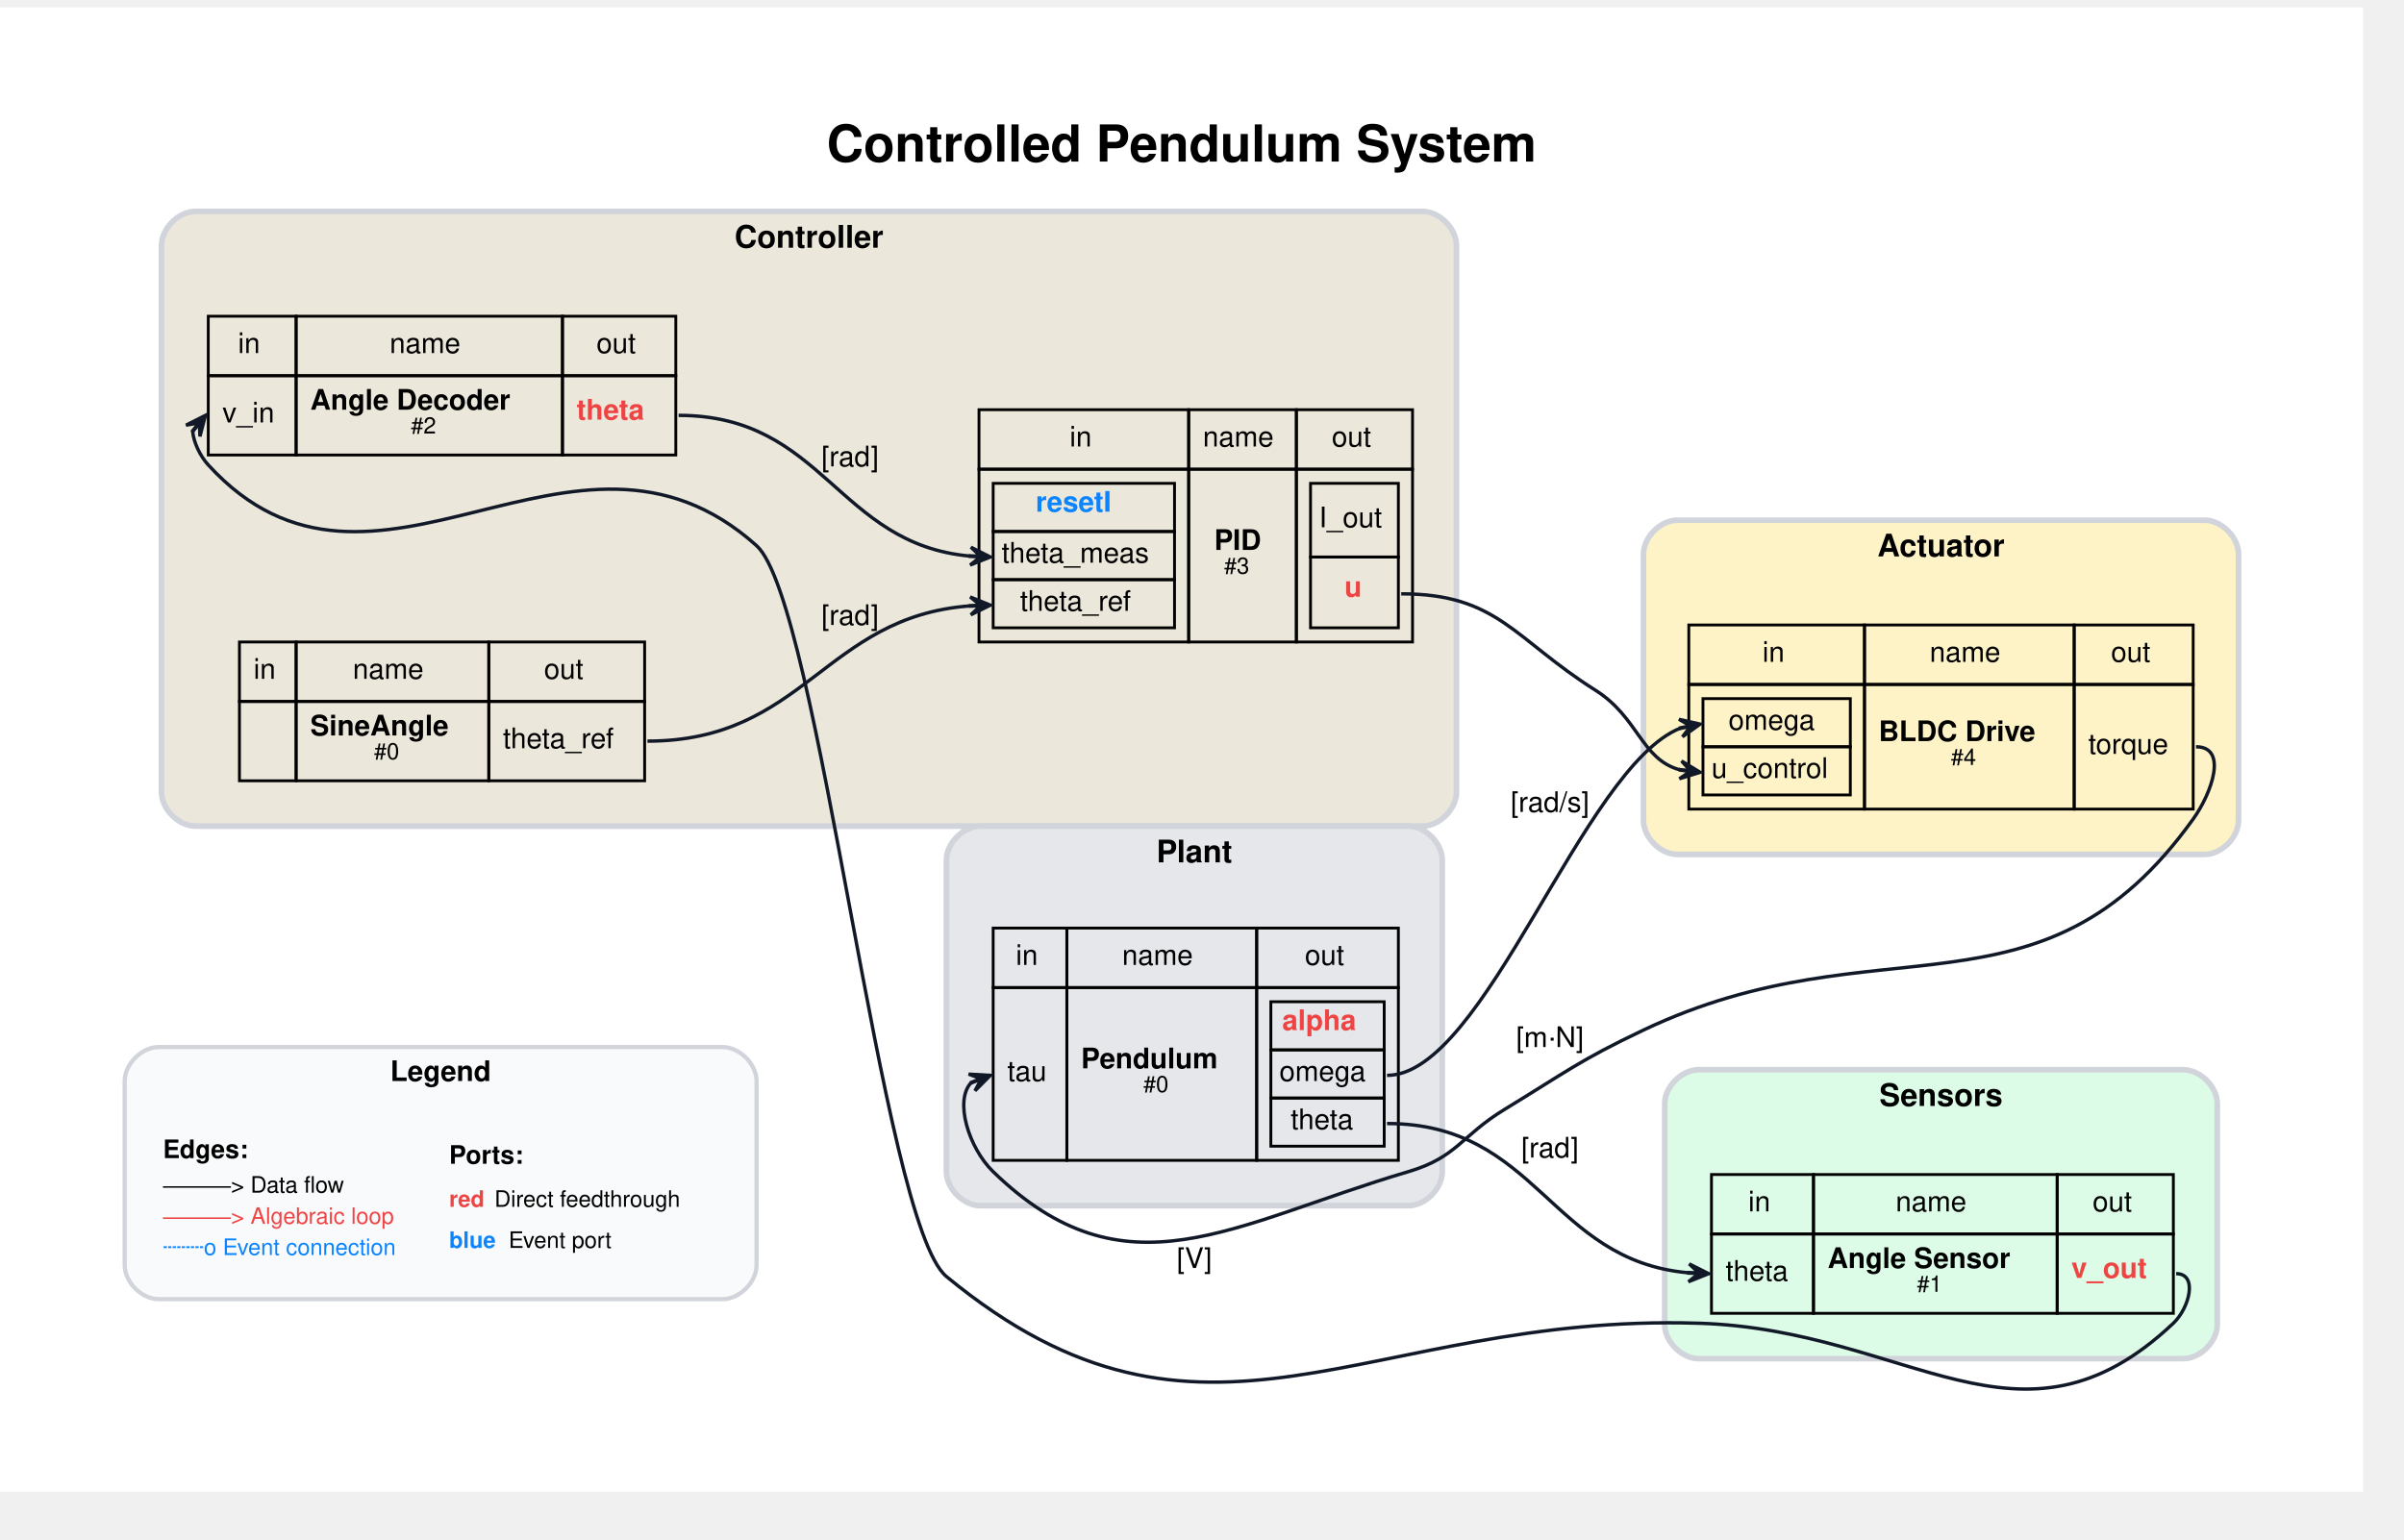
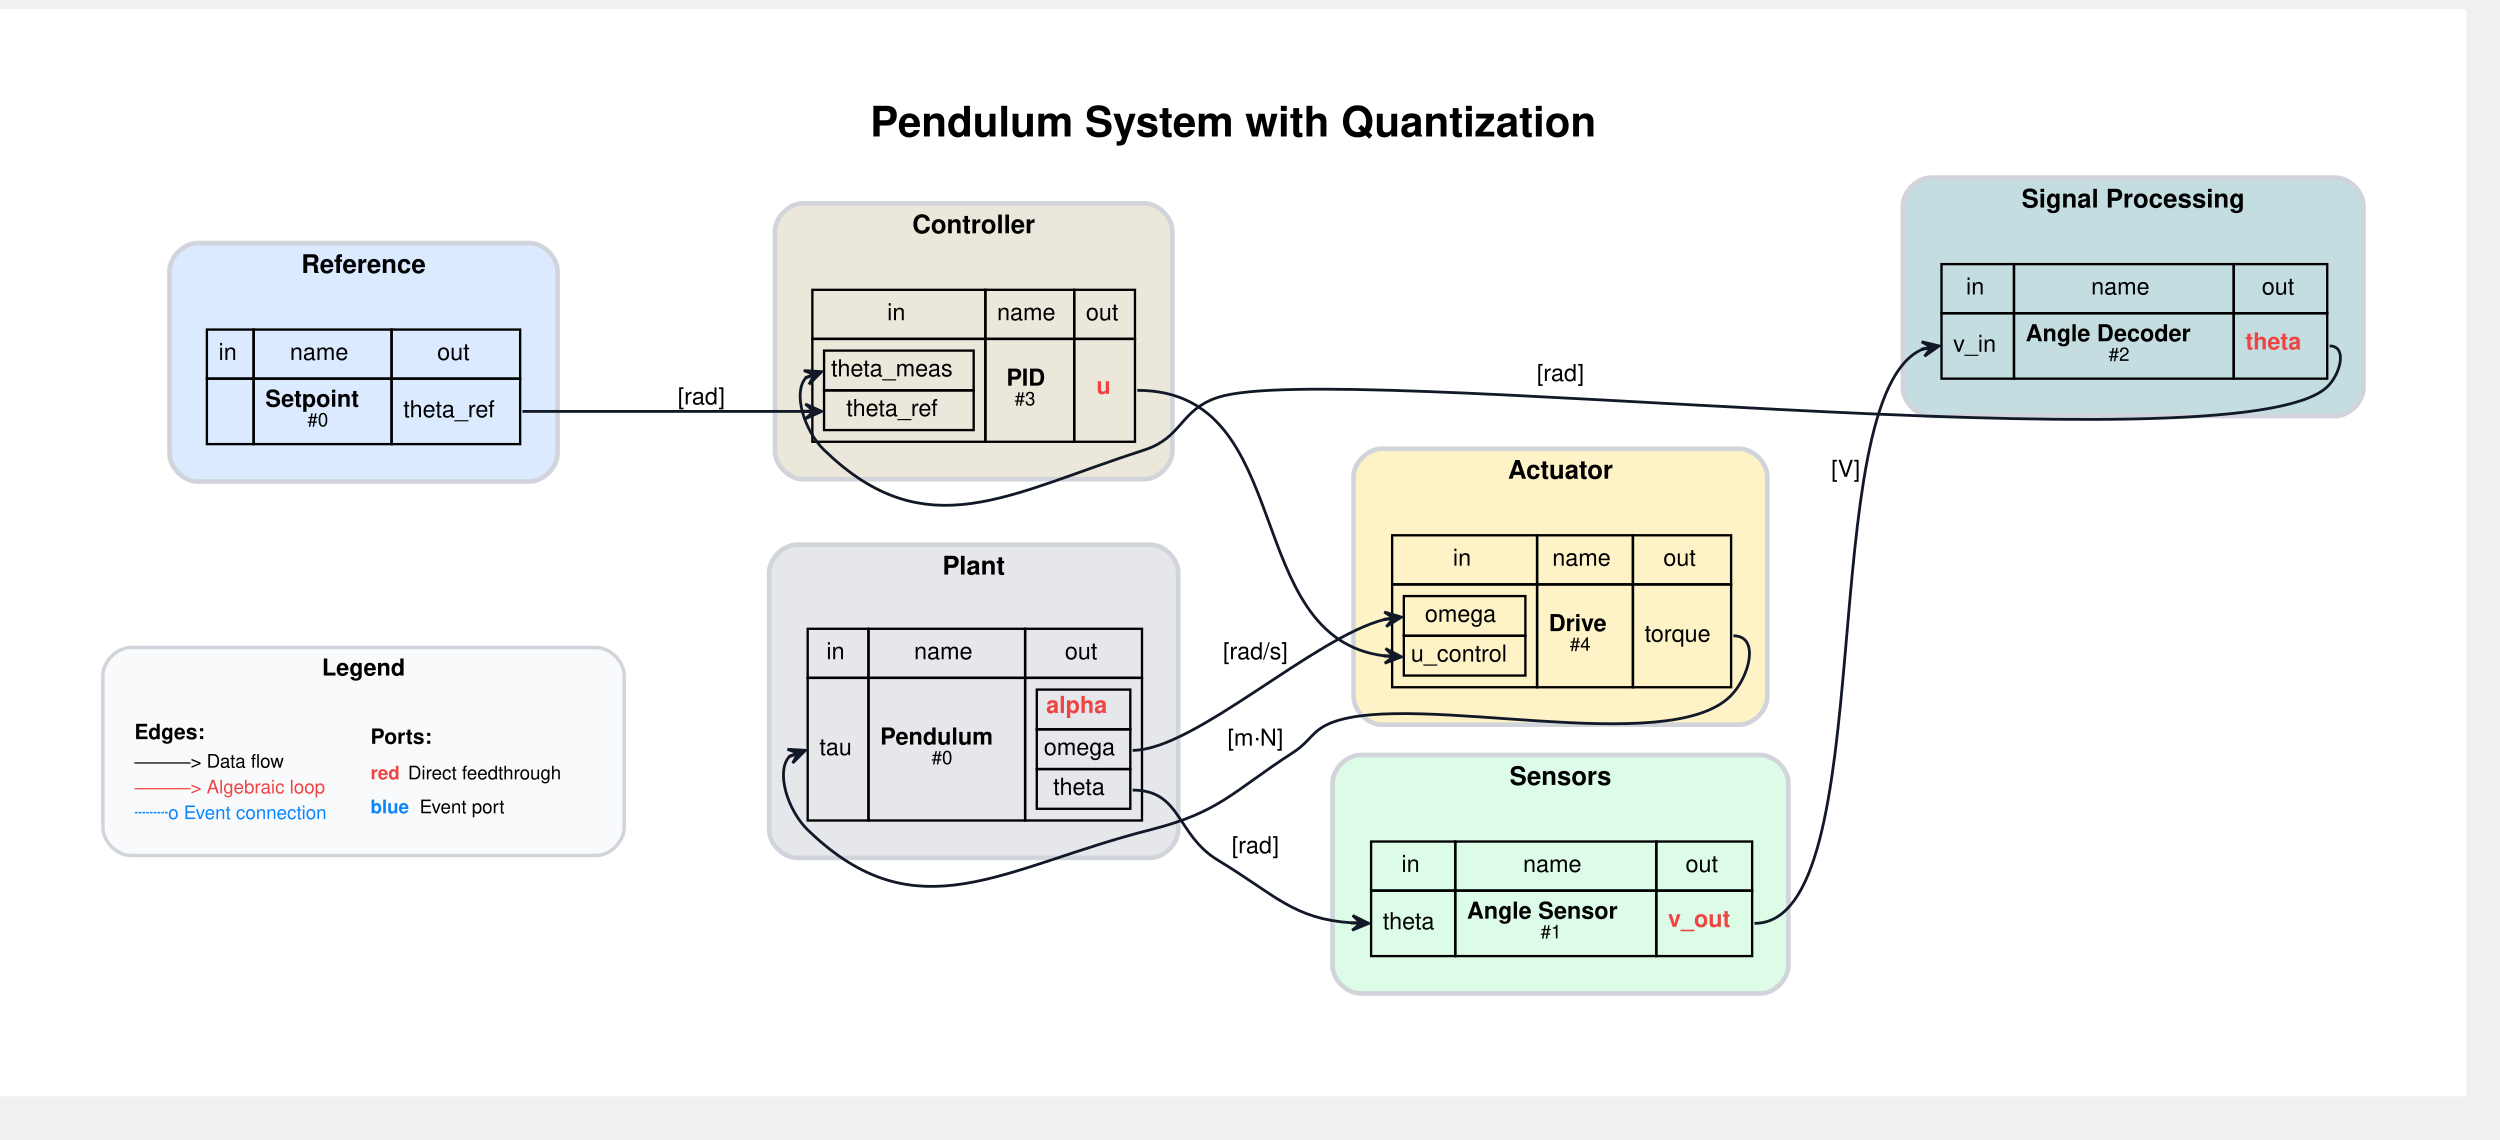
- <svg xmlns="http://www.w3.org/2000/svg" width="863pt" height="553pt" viewBox="14.40 14.40 848.40 538.38">
-   <g id="graph0" class="graph" transform="scale(1 1) rotate(0) translate(50.4 502.38)">
-     <polygon fill="white" stroke="transparent" points="-36,36 -36,-487.98 798,-487.98 798,36 -36,36" />
-     <text text-anchor="middle" x="381" y="-433.58" font-family="Helvetica,sans-Serif" font-weight="bold" font-size="18.00">Controlled Pendulum System</text>
+ <svg xmlns="http://www.w3.org/2000/svg" width="1084pt" height="494pt" viewBox="14.40 14.40 1069.40 479.40">
+   <g id="graph0" class="graph" transform="scale(1 1) rotate(0) translate(50.4 443.4)">
+     <polygon fill="white" stroke="transparent" points="-36,36 -36,-429 1019,-429 1019,36 -36,36" />
+     <text text-anchor="middle" x="491.5" y="-374.6" font-family="Helvetica,sans-Serif" font-weight="bold" font-size="18.00">Pendulum System with Quantization</text>
    <g id="clust1" class="cluster">
-       <path fill="#f9fafb" stroke="#d1d5db" stroke-width="1.5" d="M20,-31.98C20,-31.98 219,-31.98 219,-31.98 225,-31.98 231,-37.98 231,-43.98 231,-43.98 231,-108.98 231,-108.98 231,-114.98 225,-120.98 219,-120.98 219,-120.98 20,-120.98 20,-120.98 14,-120.98 8,-114.98 8,-108.98 8,-108.98 8,-43.98 8,-43.98 8,-37.98 14,-31.98 20,-31.98" />
-       <text text-anchor="middle" x="119.5" y="-108.98" font-family="Helvetica,sans-Serif" font-weight="bold" font-size="10.00">Legend</text>
+       <path fill="#f9fafb" stroke="#d1d5db" stroke-width="1.5" d="M20,-67C20,-67 219,-67 219,-67 225,-67 231,-73 231,-79 231,-79 231,-144 231,-144 231,-150 225,-156 219,-156 219,-156 20,-156 20,-156 14,-156 8,-150 8,-144 8,-144 8,-79 8,-79 8,-73 14,-67 20,-67" />
+       <text text-anchor="middle" x="119.5" y="-144" font-family="Helvetica,sans-Serif" font-weight="bold" font-size="10.00">Legend</text>
    </g>
    <g id="clust2" class="cluster">
-       <path fill="#ebe7da" stroke="#d1d5db" stroke-width="2" d="M33,-198.98C33,-198.98 466,-198.98 466,-198.98 472,-198.98 478,-204.98 478,-210.98 478,-210.98 478,-403.98 478,-403.98 478,-409.98 472,-415.98 466,-415.98 466,-415.98 33,-415.98 33,-415.98 27,-415.98 21,-409.98 21,-403.98 21,-403.98 21,-210.98 21,-210.98 21,-204.98 27,-198.98 33,-198.98" />
-       <text text-anchor="middle" x="249.5" y="-403.18" font-family="Helvetica,sans-Serif" font-weight="bold" font-size="11.00">Controller</text>
+       <path fill="#dbeafe" stroke="#d1d5db" stroke-width="2" d="M48.5,-227C48.5,-227 190.5,-227 190.5,-227 196.5,-227 202.5,-233 202.5,-239 202.5,-239 202.5,-317 202.5,-317 202.5,-323 196.5,-329 190.5,-329 190.5,-329 48.5,-329 48.5,-329 42.5,-329 36.5,-323 36.5,-317 36.5,-317 36.5,-239 36.5,-239 36.5,-233 42.5,-227 48.5,-227" />
+       <text text-anchor="middle" x="119.5" y="-316.2" font-family="Helvetica,sans-Serif" font-weight="bold" font-size="11.00">Reference</text>
    </g>
    <g id="clust3" class="cluster">
-       <path fill="#fef3c7" stroke="#d1d5db" stroke-width="2" d="M556,-188.98C556,-188.98 742,-188.98 742,-188.98 748,-188.98 754,-194.98 754,-200.98 754,-200.98 754,-294.98 754,-294.98 754,-300.98 748,-306.98 742,-306.98 742,-306.98 556,-306.98 556,-306.98 550,-306.98 544,-300.98 544,-294.98 544,-294.98 544,-200.98 544,-200.98 544,-194.98 550,-188.98 556,-188.98" />
-       <text text-anchor="middle" x="649" y="-294.18" font-family="Helvetica,sans-Serif" font-weight="bold" font-size="11.00">Actuator</text>
+       <path fill="#ebe7da" stroke="#d1d5db" stroke-width="2" d="M307.5,-228C307.5,-228 453.5,-228 453.5,-228 459.5,-228 465.5,-234 465.5,-240 465.5,-240 465.5,-334 465.5,-334 465.5,-340 459.5,-346 453.5,-346 453.5,-346 307.5,-346 307.5,-346 301.5,-346 295.5,-340 295.5,-334 295.5,-334 295.5,-240 295.5,-240 295.5,-234 301.5,-228 307.5,-228" />
+       <text text-anchor="middle" x="380.5" y="-333.2" font-family="Helvetica,sans-Serif" font-weight="bold" font-size="11.00">Controller</text>
    </g>
    <g id="clust4" class="cluster">
-       <path fill="#dcfce7" stroke="#d1d5db" stroke-width="2" d="M563.5,-10.98C563.5,-10.98 734.5,-10.98 734.5,-10.98 740.5,-10.98 746.5,-16.98 746.5,-22.98 746.5,-22.98 746.5,-100.98 746.5,-100.98 746.5,-106.98 740.5,-112.98 734.5,-112.98 734.5,-112.98 563.5,-112.98 563.5,-112.98 557.5,-112.98 551.5,-106.98 551.5,-100.98 551.5,-100.98 551.5,-22.98 551.5,-22.98 551.5,-16.98 557.5,-10.98 563.5,-10.98" />
-       <text text-anchor="middle" x="649" y="-100.18" font-family="Helvetica,sans-Serif" font-weight="bold" font-size="11.00">Sensors</text>
+       <path fill="#fef3c7" stroke="#d1d5db" stroke-width="2" d="M555,-123C555,-123 708,-123 708,-123 714,-123 720,-129 720,-135 720,-135 720,-229 720,-229 720,-235 714,-241 708,-241 708,-241 555,-241 555,-241 549,-241 543,-235 543,-229 543,-229 543,-135 543,-135 543,-129 549,-123 555,-123" />
+       <text text-anchor="middle" x="631.5" y="-228.2" font-family="Helvetica,sans-Serif" font-weight="bold" font-size="11.00">Actuator</text>
    </g>
    <g id="clust5" class="cluster">
-       <path fill="#e5e7eb" stroke="#d1d5db" stroke-width="2" d="M310,-64.98C310,-64.98 461,-64.98 461,-64.98 467,-64.98 473,-70.98 473,-76.98 473,-76.98 473,-186.98 473,-186.98 473,-192.98 467,-198.98 461,-198.98 461,-198.98 310,-198.98 310,-198.98 304,-198.98 298,-192.98 298,-186.98 298,-186.98 298,-76.98 298,-76.98 298,-70.98 304,-64.98 310,-64.98" />
-       <text text-anchor="middle" x="385.5" y="-186.18" font-family="Helvetica,sans-Serif" font-weight="bold" font-size="11.00">Plant</text>
+       <path fill="#dcfce7" stroke="#d1d5db" stroke-width="2" d="M546,-8C546,-8 717,-8 717,-8 723,-8 729,-14 729,-20 729,-20 729,-98 729,-98 729,-104 723,-110 717,-110 717,-110 546,-110 546,-110 540,-110 534,-104 534,-98 534,-98 534,-20 534,-20 534,-14 540,-8 546,-8" />
+       <text text-anchor="middle" x="631.5" y="-97.2" font-family="Helvetica,sans-Serif" font-weight="bold" font-size="11.00">Sensors</text>
+     </g>
+     <g id="clust6" class="cluster">
+       <path fill="#c4dde0" stroke="#d1d5db" stroke-width="2" d="M790,-255C790,-255 963,-255 963,-255 969,-255 975,-261 975,-267 975,-267 975,-345 975,-345 975,-351 969,-357 963,-357 963,-357 790,-357 790,-357 784,-357 778,-351 778,-345 778,-345 778,-267 778,-267 778,-261 784,-255 790,-255" />
+       <text text-anchor="middle" x="876.5" y="-344.2" font-family="Helvetica,sans-Serif" font-weight="bold" font-size="11.00">Signal Processing</text>
+     </g>
+     <g id="clust7" class="cluster">
+       <path fill="#e5e7eb" stroke="#d1d5db" stroke-width="2" d="M305,-66C305,-66 456,-66 456,-66 462,-66 468,-72 468,-78 468,-78 468,-188 468,-188 468,-194 462,-200 456,-200 456,-200 305,-200 305,-200 299,-200 293,-194 293,-188 293,-188 293,-78 293,-78 293,-72 299,-66 305,-66" />
+       <text text-anchor="middle" x="380.5" y="-187.2" font-family="Helvetica,sans-Serif" font-weight="bold" font-size="11.00">Plant</text>
    </g>
    <g id="node1" class="node">
-       <text text-anchor="start" x="21.5" y="-81.78" font-family="Helvetica,sans-Serif" font-weight="bold" font-size="9.00">Edges:</text>
-       <text text-anchor="start" x="21.5" y="-69.58" font-family="Helvetica,sans-Serif" font-size="8.00">───&gt; Data flow</text>
-       <text text-anchor="start" x="21.5" y="-58.58" font-family="Helvetica,sans-Serif" font-size="8.00" fill="#ef4444">───&gt; Algebraic loop</text>
-       <text text-anchor="start" x="21.5" y="-47.58" font-family="Helvetica,sans-Serif" font-size="8.00" fill="#0b84ff">┄┄┄o Event connection</text>
-       <text text-anchor="start" x="122.5" y="-79.78" font-family="Helvetica,sans-Serif" font-weight="bold" font-size="9.00">Ports:</text>
-       <text text-anchor="start" x="122.5" y="-64.58" font-family="Helvetica,sans-Serif" font-weight="bold" font-size="8.00" fill="#ef4444">red</text>
-       <text text-anchor="start" x="138.5" y="-64.58" font-family="Helvetica,sans-Serif" font-size="8.00"> Direct feedthrough</text>
-       <text text-anchor="start" x="122.5" y="-50.08" font-family="Helvetica,sans-Serif" font-weight="bold" font-size="8.00" fill="#0b84ff">blue</text>
-       <text text-anchor="start" x="143.5" y="-50.08" font-family="Helvetica,sans-Serif" font-size="8.00"> Event port</text>
+       <text text-anchor="start" x="21.5" y="-116.8" font-family="Helvetica,sans-Serif" font-weight="bold" font-size="9.00">Edges:</text>
+       <text text-anchor="start" x="21.5" y="-104.6" font-family="Helvetica,sans-Serif" font-size="8.00">───&gt; Data flow</text>
+       <text text-anchor="start" x="21.5" y="-93.6" font-family="Helvetica,sans-Serif" font-size="8.00" fill="#ef4444">───&gt; Algebraic loop</text>
+       <text text-anchor="start" x="21.5" y="-82.6" font-family="Helvetica,sans-Serif" font-size="8.00" fill="#0b84ff">┄┄┄o Event connection</text>
+       <text text-anchor="start" x="122.5" y="-114.8" font-family="Helvetica,sans-Serif" font-weight="bold" font-size="9.00">Ports:</text>
+       <text text-anchor="start" x="122.5" y="-99.6" font-family="Helvetica,sans-Serif" font-weight="bold" font-size="8.00" fill="#ef4444">red</text>
+       <text text-anchor="start" x="138.5" y="-99.6" font-family="Helvetica,sans-Serif" font-size="8.00"> Direct feedthrough</text>
+       <text text-anchor="start" x="122.5" y="-85.1" font-family="Helvetica,sans-Serif" font-weight="bold" font-size="8.00" fill="#0b84ff">blue</text>
+       <text text-anchor="start" x="143.5" y="-85.1" font-family="Helvetica,sans-Serif" font-size="8.00"> Event port</text>
    </g>
    <g id="node2" class="node">
-       <polygon fill="none" stroke="black" points="48.5,-242.98 48.5,-263.98 68.5,-263.98 68.5,-242.98 48.5,-242.98" />
-       <text text-anchor="start" x="53.5" y="-250.98" font-family="Helvetica,sans-Serif" font-size="10.00">in</text>
-       <polygon fill="none" stroke="black" points="68.5,-242.98 68.5,-263.98 136.5,-263.98 136.5,-242.98 68.5,-242.98" />
-       <text text-anchor="start" x="88.5" y="-250.98" font-family="Helvetica,sans-Serif" font-size="10.00">name</text>
-       <polygon fill="none" stroke="black" points="136.5,-242.98 136.5,-263.98 191.5,-263.98 191.5,-242.98 136.5,-242.98" />
-       <text text-anchor="start" x="156" y="-250.98" font-family="Helvetica,sans-Serif" font-size="10.00">out</text>
-       <polygon fill="none" stroke="black" points="48.5,-214.98 48.5,-242.98 68.5,-242.98 68.5,-214.98 48.5,-214.98" />
-       <polygon fill="none" stroke="black" points="68.5,-214.98 68.5,-242.98 136.5,-242.98 136.5,-214.98 68.5,-214.98" />
-       <text text-anchor="start" x="73.5" y="-230.98" font-family="Helvetica,sans-Serif" font-weight="bold" font-size="10.00">SineAngle</text>
-       <text text-anchor="start" x="96" y="-222.58" font-family="Helvetica,sans-Serif" font-size="8.00">#0</text>
-       <polygon fill="none" stroke="black" points="136.5,-214.98 136.5,-242.98 191.5,-242.98 191.5,-214.98 136.5,-214.98" />
-       <text text-anchor="start" x="141.5" y="-226.48" font-family="Helvetica,sans-Serif" font-size="10.00">theta_ref</text>
+       <polygon fill="none" stroke="black" points="52.5,-271 52.5,-292 72.5,-292 72.5,-271 52.5,-271" />
+       <text text-anchor="start" x="57.5" y="-279" font-family="Helvetica,sans-Serif" font-size="10.00">in</text>
+       <polygon fill="none" stroke="black" points="72.5,-271 72.5,-292 131.5,-292 131.5,-271 72.5,-271" />
+       <text text-anchor="start" x="88" y="-279" font-family="Helvetica,sans-Serif" font-size="10.00">name</text>
+       <polygon fill="none" stroke="black" points="131.5,-271 131.5,-292 186.5,-292 186.5,-271 131.5,-271" />
+       <text text-anchor="start" x="151" y="-279" font-family="Helvetica,sans-Serif" font-size="10.00">out</text>
+       <polygon fill="none" stroke="black" points="52.5,-243 52.5,-271 72.5,-271 72.5,-243 52.5,-243" />
+       <polygon fill="none" stroke="black" points="72.5,-243 72.5,-271 131.5,-271 131.5,-243 72.5,-243" />
+       <text text-anchor="start" x="77.5" y="-259" font-family="Helvetica,sans-Serif" font-weight="bold" font-size="10.00">Setpoint</text>
+       <text text-anchor="start" x="95.5" y="-250.6" font-family="Helvetica,sans-Serif" font-size="8.00">#0</text>
+       <polygon fill="none" stroke="black" points="131.5,-243 131.5,-271 186.5,-271 186.5,-243 131.5,-243" />
+       <text text-anchor="start" x="136.5" y="-254.5" font-family="Helvetica,sans-Serif" font-size="10.00">theta_ref</text>
    </g>
    <g id="node3" class="node">
-       <polygon fill="none" stroke="black" points="309.5,-324.98 309.5,-345.98 383.5,-345.98 383.5,-324.98 309.5,-324.98" />
-       <text text-anchor="start" x="341.5" y="-332.98" font-family="Helvetica,sans-Serif" font-size="10.00">in</text>
-       <polygon fill="none" stroke="black" points="383.5,-324.98 383.5,-345.98 421.5,-345.98 421.5,-324.98 383.5,-324.98" />
-       <text text-anchor="start" x="388.5" y="-332.98" font-family="Helvetica,sans-Serif" font-size="10.00">name</text>
-       <polygon fill="none" stroke="black" points="421.5,-324.98 421.5,-345.98 462.5,-345.98 462.5,-324.98 421.5,-324.98" />
-       <text text-anchor="start" x="434" y="-332.98" font-family="Helvetica,sans-Serif" font-size="10.00">out</text>
-       <polygon fill="none" stroke="black" points="309.5,-263.98 309.5,-324.98 383.5,-324.98 383.5,-263.98 309.5,-263.98" />
-       <polygon fill="none" stroke="black" points="314.5,-302.98 314.5,-319.98 378.5,-319.98 378.5,-302.98 314.5,-302.98" />
-       <text text-anchor="start" x="329.5" y="-309.98" font-family="Helvetica,sans-Serif" font-weight="bold" font-size="10.00" fill="#0b84ff">resetI</text>
-       <polygon fill="none" stroke="black" points="314.5,-285.98 314.5,-302.98 378.5,-302.98 378.5,-285.98 314.5,-285.98" />
-       <text text-anchor="start" x="317.5" y="-291.98" font-family="Helvetica,sans-Serif" font-size="10.00">theta_meas</text>
-       <polygon fill="none" stroke="black" points="314.5,-268.98 314.5,-285.98 378.5,-285.98 378.5,-268.98 314.5,-268.98" />
-       <text text-anchor="start" x="324" y="-274.98" font-family="Helvetica,sans-Serif" font-size="10.00">theta_ref</text>
-       <polygon fill="none" stroke="black" points="383.5,-263.98 383.5,-324.98 421.5,-324.98 421.5,-263.98 383.5,-263.98" />
-       <text text-anchor="start" x="392.5" y="-296.48" font-family="Helvetica,sans-Serif" font-weight="bold" font-size="10.00">PID</text>
-       <text text-anchor="start" x="396" y="-288.08" font-family="Helvetica,sans-Serif" font-size="8.00">#3</text>
-       <polygon fill="none" stroke="black" points="421.5,-263.98 421.5,-324.98 462.5,-324.98 462.5,-263.98 421.5,-263.98" />
-       <polygon fill="none" stroke="black" points="426.5,-293.98 426.5,-319.98 457.5,-319.98 457.5,-293.98 426.5,-293.98" />
-       <text text-anchor="start" x="429.5" y="-304.48" font-family="Helvetica,sans-Serif" font-size="10.00">I_out</text>
-       <polygon fill="none" stroke="black" points="426.5,-268.98 426.5,-293.98 457.5,-293.98 457.5,-268.98 426.5,-268.98" />
-       <text text-anchor="start" x="438.5" y="-279.98" font-family="Helvetica,sans-Serif" font-weight="bold" font-size="10.00" fill="#ef4444">u</text>
+       <polygon fill="none" stroke="black" points="311.5,-288 311.5,-309 385.5,-309 385.5,-288 311.5,-288" />
+       <text text-anchor="start" x="343.5" y="-296" font-family="Helvetica,sans-Serif" font-size="10.00">in</text>
+       <polygon fill="none" stroke="black" points="385.5,-288 385.5,-309 423.5,-309 423.5,-288 385.5,-288" />
+       <text text-anchor="start" x="390.5" y="-296" font-family="Helvetica,sans-Serif" font-size="10.00">name</text>
+       <polygon fill="none" stroke="black" points="423.5,-288 423.5,-309 449.5,-309 449.5,-288 423.5,-288" />
+       <text text-anchor="start" x="428.5" y="-296" font-family="Helvetica,sans-Serif" font-size="10.00">out</text>
+       <polygon fill="none" stroke="black" points="311.5,-244 311.5,-288 385.5,-288 385.5,-244 311.5,-244" />
+       <polygon fill="none" stroke="black" points="316.5,-266 316.5,-283 380.5,-283 380.5,-266 316.5,-266" />
+       <text text-anchor="start" x="319.5" y="-272" font-family="Helvetica,sans-Serif" font-size="10.00">theta_meas</text>
+       <polygon fill="none" stroke="black" points="316.5,-249 316.5,-266 380.5,-266 380.5,-249 316.5,-249" />
+       <text text-anchor="start" x="326" y="-255" font-family="Helvetica,sans-Serif" font-size="10.00">theta_ref</text>
+       <polygon fill="none" stroke="black" points="385.5,-244 385.5,-288 423.5,-288 423.5,-244 385.5,-244" />
+       <text text-anchor="start" x="394.5" y="-268" font-family="Helvetica,sans-Serif" font-weight="bold" font-size="10.00">PID</text>
+       <text text-anchor="start" x="398" y="-259.6" font-family="Helvetica,sans-Serif" font-size="8.00">#3</text>
+       <polygon fill="none" stroke="black" points="423.5,-244 423.5,-288 449.5,-288 449.5,-244 423.5,-244" />
+       <text text-anchor="start" x="433" y="-264.5" font-family="Helvetica,sans-Serif" font-weight="bold" font-size="10.00" fill="#ef4444">u</text>
    </g>
    <g id="edge1" class="edge">
-       <path fill="none" stroke="#111827" stroke-width="1.2" d="M192.5,-228.98C247.87,-228.98 255.09,-272.94 306.32,-276.72" />
-       <polygon fill="#111827" stroke="#111827" stroke-width="1.2" points="313.5,-276.98 306.39,-279.87 310,-276.95 306.5,-276.82 306.5,-276.72 306.51,-276.63 310.01,-276.75 306.62,-273.58 313.5,-276.98 313.5,-276.98" />
-       <text text-anchor="middle" x="264" y="-269.98" font-family="Helvetica,sans-Serif" font-size="10.00">[rad]</text>
+       <path fill="none" stroke="#111827" stroke-width="1.2" d="M187.5,-257C241.94,-257 257.31,-257 308.4,-257" />
+       <polygon fill="#111827" stroke="#111827" stroke-width="1.2" points="315.5,-257 308.5,-260.15 312,-257.1 308.5,-257.1 308.5,-257 308.5,-256.9 312,-256.9 308.5,-253.85 315.5,-257 315.5,-257" />
+       <text text-anchor="middle" x="264" y="-260" font-family="Helvetica,sans-Serif" font-size="10.00">[rad]</text>
+     </g>
+     <g id="node4" class="node">
+       <polygon fill="none" stroke="black" points="559.5,-183 559.5,-204 621.5,-204 621.5,-183 559.5,-183" />
+       <text text-anchor="start" x="585.5" y="-191" font-family="Helvetica,sans-Serif" font-size="10.00">in</text>
+       <polygon fill="none" stroke="black" points="621.5,-183 621.5,-204 662.5,-204 662.5,-183 621.5,-183" />
+       <text text-anchor="start" x="628" y="-191" font-family="Helvetica,sans-Serif" font-size="10.00">name</text>
+       <polygon fill="none" stroke="black" points="662.5,-183 662.5,-204 704.5,-204 704.5,-183 662.5,-183" />
+       <text text-anchor="start" x="675.5" y="-191" font-family="Helvetica,sans-Serif" font-size="10.00">out</text>
+       <polygon fill="none" stroke="black" points="559.5,-139 559.5,-183 621.5,-183 621.5,-139 559.5,-139" />
+       <polygon fill="none" stroke="black" points="564.5,-161 564.5,-178 616.5,-178 616.5,-161 564.5,-161" />
+       <text text-anchor="start" x="573.5" y="-167" font-family="Helvetica,sans-Serif" font-size="10.00">omega</text>
+       <polygon fill="none" stroke="black" points="564.5,-144 564.5,-161 616.5,-161 616.5,-144 564.5,-144" />
+       <text text-anchor="start" x="567.5" y="-150" font-family="Helvetica,sans-Serif" font-size="10.00">u_control</text>
+       <polygon fill="none" stroke="black" points="621.5,-139 621.5,-183 662.5,-183 662.5,-139 621.5,-139" />
+       <text text-anchor="start" x="626.5" y="-163" font-family="Helvetica,sans-Serif" font-weight="bold" font-size="10.00">Drive</text>
+       <text text-anchor="start" x="635.5" y="-154.6" font-family="Helvetica,sans-Serif" font-size="8.00">#4</text>
+       <polygon fill="none" stroke="black" points="662.5,-139 662.5,-183 704.5,-183 704.5,-139 662.5,-139" />
+       <text text-anchor="start" x="667.5" y="-158.5" font-family="Helvetica,sans-Serif" font-size="10.00">torque</text>
+     </g>
+     <g id="edge5" class="edge">
+       <path fill="none" stroke="#111827" stroke-width="1.2" d="M450.5,-266C519.33,-266 494.12,-159.87 556.34,-152.41" />
+       <polygon fill="#111827" stroke="#111827" stroke-width="1.2" points="563.5,-152 556.69,-155.55 560.01,-152.3 556.52,-152.5 556.51,-152.4 556.51,-152.3 560,-152.1 556.33,-149.26 563.5,-152 563.5,-152" />
+     </g>
+     <g id="node7" class="node">
+       <polygon fill="none" stroke="black" points="309.5,-143 309.5,-164 335.5,-164 335.5,-143 309.5,-143" />
+       <text text-anchor="start" x="317.5" y="-151" font-family="Helvetica,sans-Serif" font-size="10.00">in</text>
+       <polygon fill="none" stroke="black" points="335.5,-143 335.5,-164 402.5,-164 402.5,-143 335.5,-143" />
+       <text text-anchor="start" x="355" y="-151" font-family="Helvetica,sans-Serif" font-size="10.00">name</text>
+       <polygon fill="none" stroke="black" points="402.5,-143 402.5,-164 452.5,-164 452.5,-143 402.5,-143" />
+       <text text-anchor="start" x="419.5" y="-151" font-family="Helvetica,sans-Serif" font-size="10.00">out</text>
+       <polygon fill="none" stroke="black" points="309.5,-82 309.5,-143 335.5,-143 335.5,-82 309.5,-82" />
+       <text text-anchor="start" x="314.5" y="-110" font-family="Helvetica,sans-Serif" font-size="10.00">tau</text>
+       <polygon fill="none" stroke="black" points="335.5,-82 335.5,-143 402.5,-143 402.5,-82 335.5,-82" />
+       <text text-anchor="start" x="340.5" y="-114.5" font-family="Helvetica,sans-Serif" font-weight="bold" font-size="10.00">Pendulum</text>
+       <text text-anchor="start" x="362.5" y="-106.1" font-family="Helvetica,sans-Serif" font-size="8.00">#0</text>
+       <polygon fill="none" stroke="black" points="402.5,-82 402.5,-143 452.5,-143 452.5,-82 402.5,-82" />
+       <polygon fill="none" stroke="black" points="407.5,-121 407.5,-138 447.5,-138 447.5,-121 407.5,-121" />
+       <text text-anchor="start" x="411.5" y="-128" font-family="Helvetica,sans-Serif" font-weight="bold" font-size="10.00" fill="#ef4444">alpha</text>
+       <polygon fill="none" stroke="black" points="407.5,-104 407.5,-121 447.5,-121 447.5,-104 407.5,-104" />
+       <text text-anchor="start" x="410.5" y="-110" font-family="Helvetica,sans-Serif" font-size="10.00">omega</text>
+       <polygon fill="none" stroke="black" points="407.5,-87 407.5,-104 447.5,-104 447.5,-87 407.5,-87" />
+       <text text-anchor="start" x="414.5" y="-93" font-family="Helvetica,sans-Serif" font-size="10.00">theta</text>
+     </g>
+     <g id="edge6" class="edge">
+       <path fill="none" stroke="#111827" stroke-width="1.2" d="M705.5,-161C716.84,-161 712.41,-143.63 704.5,-135.5 678.03,-108.27 569.54,-137.38 534,-124 525.1,-120.65 524.99,-116.17 517,-111 491.12,-94.25 485.88,-85.56 456,-78 392.88,-62.02 356.21,-32.64 309.5,-78 300.86,-86.39 295.75,-103 301.69,-109.4" />
+       <polygon fill="#111827" stroke="#111827" stroke-width="1.2" points="308.5,-112 300.84,-112.45 305.19,-110.85 301.92,-109.6 301.96,-109.5 302,-109.41 305.27,-110.66 303.08,-106.56 308.5,-112 308.5,-112" />
+       <text text-anchor="middle" x="501" y="-114" font-family="Helvetica,sans-Serif" font-size="10.00">[m·N]</text>
    </g>
    <g id="node5" class="node">
-       <polygon fill="none" stroke="black" points="560,-248.98 560,-269.98 622,-269.98 622,-248.98 560,-248.98" />
-       <text text-anchor="start" x="586" y="-256.98" font-family="Helvetica,sans-Serif" font-size="10.00">in</text>
-       <polygon fill="none" stroke="black" points="622,-248.98 622,-269.98 696,-269.98 696,-248.98 622,-248.98" />
-       <text text-anchor="start" x="645" y="-256.98" font-family="Helvetica,sans-Serif" font-size="10.00">name</text>
-       <polygon fill="none" stroke="black" points="696,-248.98 696,-269.98 738,-269.98 738,-248.98 696,-248.98" />
-       <text text-anchor="start" x="709" y="-256.98" font-family="Helvetica,sans-Serif" font-size="10.00">out</text>
-       <polygon fill="none" stroke="black" points="560,-204.98 560,-248.98 622,-248.98 622,-204.98 560,-204.98" />
-       <polygon fill="none" stroke="black" points="565,-226.98 565,-243.98 617,-243.98 617,-226.98 565,-226.98" />
-       <text text-anchor="start" x="574" y="-232.98" font-family="Helvetica,sans-Serif" font-size="10.00">omega</text>
-       <polygon fill="none" stroke="black" points="565,-209.98 565,-226.98 617,-226.98 617,-209.98 565,-209.98" />
-       <text text-anchor="start" x="568" y="-215.98" font-family="Helvetica,sans-Serif" font-size="10.00">u_control</text>
-       <polygon fill="none" stroke="black" points="622,-204.98 622,-248.98 696,-248.98 696,-204.98 622,-204.98" />
-       <text text-anchor="start" x="627" y="-228.98" font-family="Helvetica,sans-Serif" font-weight="bold" font-size="10.00">BLDC Drive</text>
-       <text text-anchor="start" x="652.5" y="-220.58" font-family="Helvetica,sans-Serif" font-size="8.00">#4</text>
-       <polygon fill="none" stroke="black" points="696,-204.98 696,-248.98 738,-248.98 738,-204.98 696,-204.98" />
-       <text text-anchor="start" x="701" y="-224.48" font-family="Helvetica,sans-Serif" font-size="10.00">torque</text>
+       <polygon fill="none" stroke="black" points="550.5,-52 550.5,-73 586.5,-73 586.5,-52 550.5,-52" />
+       <text text-anchor="start" x="563.5" y="-60" font-family="Helvetica,sans-Serif" font-size="10.00">in</text>
+       <polygon fill="none" stroke="black" points="586.5,-52 586.5,-73 672.5,-73 672.5,-52 586.5,-52" />
+       <text text-anchor="start" x="615.5" y="-60" font-family="Helvetica,sans-Serif" font-size="10.00">name</text>
+       <polygon fill="none" stroke="black" points="672.5,-52 672.5,-73 713.5,-73 713.5,-52 672.5,-52" />
+       <text text-anchor="start" x="685" y="-60" font-family="Helvetica,sans-Serif" font-size="10.00">out</text>
+       <polygon fill="none" stroke="black" points="550.5,-24 550.5,-52 586.5,-52 586.5,-24 550.5,-24" />
+       <text text-anchor="start" x="555.5" y="-35.5" font-family="Helvetica,sans-Serif" font-size="10.00">theta</text>
+       <polygon fill="none" stroke="black" points="586.5,-24 586.5,-52 672.5,-52 672.5,-24 586.5,-24" />
+       <text text-anchor="start" x="591.5" y="-40" font-family="Helvetica,sans-Serif" font-weight="bold" font-size="10.00">Angle Sensor</text>
+       <text text-anchor="start" x="623" y="-31.6" font-family="Helvetica,sans-Serif" font-size="8.00">#1</text>
+       <polygon fill="none" stroke="black" points="672.5,-24 672.5,-52 713.5,-52 713.5,-24 672.5,-24" />
+       <text text-anchor="start" x="677.5" y="-36.5" font-family="Helvetica,sans-Serif" font-weight="bold" font-size="10.00" fill="#ef4444">v_out</text>
    </g>
-     <g id="edge5" class="edge">
-       <path fill="none" stroke="#111827" stroke-width="1.2" d="M458.5,-280.98C492.49,-280.98 498.25,-265.11 527,-246.98 542.32,-237.31 543.18,-222.6 556.77,-218.86" />
-       <polygon fill="#111827" stroke="#111827" stroke-width="1.2" points="564,-217.98 557.44,-221.96 560.54,-218.5 557.06,-218.93 557.05,-218.83 557.04,-218.73 560.51,-218.3 556.67,-215.7 564,-217.98 564,-217.98" />
+     <g id="node6" class="node">
+       <polygon fill="none" stroke="black" points="794.5,-299 794.5,-320 825.5,-320 825.5,-299 794.5,-299" />
+       <text text-anchor="start" x="805" y="-307" font-family="Helvetica,sans-Serif" font-size="10.00">in</text>
+       <polygon fill="none" stroke="black" points="825.5,-299 825.5,-320 919.5,-320 919.5,-299 825.5,-299" />
+       <text text-anchor="start" x="858.5" y="-307" font-family="Helvetica,sans-Serif" font-size="10.00">name</text>
+       <polygon fill="none" stroke="black" points="919.5,-299 919.5,-320 959.5,-320 959.5,-299 919.5,-299" />
+       <text text-anchor="start" x="931.5" y="-307" font-family="Helvetica,sans-Serif" font-size="10.00">out</text>
+       <polygon fill="none" stroke="black" points="794.5,-271 794.5,-299 825.5,-299 825.5,-271 794.5,-271" />
+       <text text-anchor="start" x="799.5" y="-282.5" font-family="Helvetica,sans-Serif" font-size="10.00">v_in</text>
+       <polygon fill="none" stroke="black" points="825.5,-271 825.5,-299 919.5,-299 919.5,-271 825.5,-271" />
+       <text text-anchor="start" x="830.5" y="-287" font-family="Helvetica,sans-Serif" font-weight="bold" font-size="10.00">Angle Decoder</text>
+       <text text-anchor="start" x="866" y="-278.6" font-family="Helvetica,sans-Serif" font-size="8.00">#2</text>
+       <polygon fill="none" stroke="black" points="919.5,-271 919.5,-299 959.5,-299 959.5,-271 919.5,-271" />
+       <text text-anchor="start" x="924.5" y="-283.5" font-family="Helvetica,sans-Serif" font-weight="bold" font-size="10.00" fill="#ef4444">theta</text>
    </g>
-     <g id="node4" class="node">
-       <polygon fill="none" stroke="black" points="37.5,-357.98 37.5,-378.98 68.5,-378.98 68.5,-357.98 37.5,-357.98" />
-       <text text-anchor="start" x="48" y="-365.98" font-family="Helvetica,sans-Serif" font-size="10.00">in</text>
-       <polygon fill="none" stroke="black" points="68.5,-357.98 68.5,-378.98 162.5,-378.98 162.5,-357.98 68.5,-357.98" />
-       <text text-anchor="start" x="101.5" y="-365.98" font-family="Helvetica,sans-Serif" font-size="10.00">name</text>
-       <polygon fill="none" stroke="black" points="162.5,-357.98 162.5,-378.98 202.5,-378.98 202.5,-357.98 162.5,-357.98" />
-       <text text-anchor="start" x="174.5" y="-365.98" font-family="Helvetica,sans-Serif" font-size="10.00">out</text>
-       <polygon fill="none" stroke="black" points="37.5,-329.98 37.5,-357.98 68.5,-357.98 68.5,-329.98 37.5,-329.98" />
-       <text text-anchor="start" x="42.5" y="-341.48" font-family="Helvetica,sans-Serif" font-size="10.00">v_in</text>
-       <polygon fill="none" stroke="black" points="68.5,-329.98 68.5,-357.98 162.5,-357.98 162.5,-329.98 68.5,-329.98" />
-       <text text-anchor="start" x="73.5" y="-345.98" font-family="Helvetica,sans-Serif" font-weight="bold" font-size="10.00">Angle Decoder</text>
-       <text text-anchor="start" x="109" y="-337.58" font-family="Helvetica,sans-Serif" font-size="8.00">#2</text>
-       <polygon fill="none" stroke="black" points="162.5,-329.98 162.5,-357.98 202.5,-357.98 202.5,-329.98 162.5,-329.98" />
-       <text text-anchor="start" x="167.5" y="-342.48" font-family="Helvetica,sans-Serif" font-weight="bold" font-size="10.00" fill="#ef4444">theta</text>
+     <g id="edge3" class="edge">
+       <path fill="none" stroke="#111827" stroke-width="1.2" d="M714.5,-38C769.65,-38 738.81,-264.23 786.58,-283.67" />
+       <polygon fill="#111827" stroke="#111827" stroke-width="1.2" points="793.5,-285 786.03,-286.77 790.04,-284.44 786.61,-283.78 786.63,-283.68 786.64,-283.58 790.08,-284.24 787.22,-280.59 793.5,-285 793.5,-285" />
+       <text text-anchor="middle" x="753.5" y="-229" font-family="Helvetica,sans-Serif" font-size="10.00">[V]</text>
    </g>
    <g id="edge4" class="edge">
-       <path fill="none" stroke="#111827" stroke-width="1.2" d="M203.5,-343.98C254.69,-343.98 259.44,-298.55 306.27,-294.3" />
-       <polygon fill="#111827" stroke="#111827" stroke-width="1.2" points="313.5,-293.98 306.65,-297.43 310.01,-294.23 306.51,-294.39 306.51,-294.29 306.5,-294.19 310,-294.03 306.37,-291.14 313.5,-293.98 313.5,-293.98" />
-       <text text-anchor="middle" x="264" y="-325.98" font-family="Helvetica,sans-Serif" font-size="10.00">[rad]</text>
-     </g>
-     <g id="node7" class="node">
-       <polygon fill="none" stroke="black" points="314.5,-141.98 314.5,-162.98 340.5,-162.98 340.5,-141.98 314.5,-141.98" />
-       <text text-anchor="start" x="322.5" y="-149.98" font-family="Helvetica,sans-Serif" font-size="10.00">in</text>
-       <polygon fill="none" stroke="black" points="340.5,-141.98 340.5,-162.98 407.5,-162.98 407.5,-141.98 340.5,-141.98" />
-       <text text-anchor="start" x="360" y="-149.98" font-family="Helvetica,sans-Serif" font-size="10.00">name</text>
-       <polygon fill="none" stroke="black" points="407.5,-141.98 407.5,-162.98 457.5,-162.98 457.5,-141.98 407.5,-141.98" />
-       <text text-anchor="start" x="424.5" y="-149.98" font-family="Helvetica,sans-Serif" font-size="10.00">out</text>
-       <polygon fill="none" stroke="black" points="314.5,-80.98 314.5,-141.98 340.5,-141.98 340.5,-80.98 314.5,-80.98" />
-       <text text-anchor="start" x="319.5" y="-108.98" font-family="Helvetica,sans-Serif" font-size="10.00">tau</text>
-       <polygon fill="none" stroke="black" points="340.5,-80.98 340.5,-141.98 407.5,-141.98 407.5,-80.98 340.5,-80.98" />
-       <text text-anchor="start" x="345.5" y="-113.48" font-family="Helvetica,sans-Serif" font-weight="bold" font-size="10.00">Pendulum</text>
-       <text text-anchor="start" x="367.5" y="-105.08" font-family="Helvetica,sans-Serif" font-size="8.00">#0</text>
-       <polygon fill="none" stroke="black" points="407.5,-80.98 407.5,-141.98 457.5,-141.98 457.5,-80.98 407.5,-80.98" />
-       <polygon fill="none" stroke="black" points="412.5,-119.98 412.5,-136.98 452.5,-136.98 452.5,-119.98 412.5,-119.98" />
-       <text text-anchor="start" x="416.5" y="-126.98" font-family="Helvetica,sans-Serif" font-weight="bold" font-size="10.00" fill="#ef4444">alpha</text>
-       <polygon fill="none" stroke="black" points="412.5,-102.98 412.5,-119.98 452.5,-119.98 452.5,-102.98 412.5,-102.98" />
-       <text text-anchor="start" x="415.5" y="-108.98" font-family="Helvetica,sans-Serif" font-size="10.00">omega</text>
-       <polygon fill="none" stroke="black" points="412.5,-85.98 412.5,-102.98 452.5,-102.98 452.5,-85.98 412.5,-85.98" />
-       <text text-anchor="start" x="419.5" y="-91.98" font-family="Helvetica,sans-Serif" font-size="10.00">theta</text>
-     </g>
-     <g id="edge6" class="edge">
-       <path fill="none" stroke="#111827" stroke-width="1.2" d="M739,-226.98C750.34,-226.98 744.61,-210.7 738,-201.48 684.21,-126.4 627.45,-166.56 544,-126.98 521.34,-116.23 516.43,-112.02 495,-98.98 479.63,-89.62 478.26,-82.07 461,-76.98 398.55,-58.54 361.21,-31.62 314.5,-76.98 305.86,-85.37 300.75,-101.98 306.69,-108.38" />
-       <polygon fill="#111827" stroke="#111827" stroke-width="1.2" points="313.5,-110.98 305.84,-111.42 310.19,-109.82 306.92,-108.57 306.96,-108.48 307,-108.39 310.27,-109.64 308.08,-105.54 313.5,-110.98 313.5,-110.98" />
-       <text text-anchor="middle" x="511" y="-120.98" font-family="Helvetica,sans-Serif" font-size="10.00">[m·N]</text>
-     </g>
-     <g id="node6" class="node">
-       <polygon fill="none" stroke="black" points="568,-54.98 568,-75.98 604,-75.98 604,-54.98 568,-54.98" />
-       <text text-anchor="start" x="581" y="-62.98" font-family="Helvetica,sans-Serif" font-size="10.00">in</text>
-       <polygon fill="none" stroke="black" points="604,-54.98 604,-75.98 690,-75.98 690,-54.98 604,-54.98" />
-       <text text-anchor="start" x="633" y="-62.98" font-family="Helvetica,sans-Serif" font-size="10.00">name</text>
-       <polygon fill="none" stroke="black" points="690,-54.98 690,-75.98 731,-75.98 731,-54.98 690,-54.98" />
-       <text text-anchor="start" x="702.5" y="-62.98" font-family="Helvetica,sans-Serif" font-size="10.00">out</text>
-       <polygon fill="none" stroke="black" points="568,-26.98 568,-54.98 604,-54.98 604,-26.98 568,-26.98" />
-       <text text-anchor="start" x="573" y="-38.48" font-family="Helvetica,sans-Serif" font-size="10.00">theta</text>
-       <polygon fill="none" stroke="black" points="604,-26.98 604,-54.98 690,-54.98 690,-26.98 604,-26.98" />
-       <text text-anchor="start" x="609" y="-42.98" font-family="Helvetica,sans-Serif" font-weight="bold" font-size="10.00">Angle Sensor</text>
-       <text text-anchor="start" x="640.5" y="-34.58" font-family="Helvetica,sans-Serif" font-size="8.00">#1</text>
-       <polygon fill="none" stroke="black" points="690,-26.98 690,-54.98 731,-54.98 731,-26.98 690,-26.98" />
-       <text text-anchor="start" x="695" y="-39.48" font-family="Helvetica,sans-Serif" font-weight="bold" font-size="10.00" fill="#ef4444">v_out</text>
-     </g>
-     <g id="edge3" class="edge">
-       <path fill="none" stroke="#111827" stroke-width="1.2" d="M732,-40.98C739.79,-40.98 736.66,-28.83 731,-23.48 676.88,27.64 637.91,-21.17 563.5,-23.48 445.33,-27.15 389.23,35.22 298,-39.98 275.15,-58.82 253.04,-278.19 231,-297.98 166.31,-356.04 96.17,-262.33 37.5,-326.48 34.62,-329.62 32.27,-334.56 31.99,-338.39" />
-       <polygon fill="#111827" stroke="#111827" stroke-width="1.2" points="36.5,-343.98 29.65,-340.51 34.22,-341.32 32.03,-338.59 32.1,-338.53 32.18,-338.47 34.38,-341.19 34.56,-336.55 36.5,-343.98 36.5,-343.98" />
-       <text text-anchor="middle" x="385.5" y="-42.98" font-family="Helvetica,sans-Serif" font-size="10.00">[V]</text>
+       <path fill="none" stroke="#111827" stroke-width="1.2" d="M960.5,-285C968.29,-285 965.14,-272.88 959.5,-267.5 921.34,-231.12 535.13,-279.33 485,-263 468.64,-257.67 469.88,-245.75 453.5,-240.5 395.52,-221.92 360.19,-198.09 316.5,-240.5 307.98,-248.77 302.95,-265.13 308.79,-271.44" />
+       <polygon fill="#111827" stroke="#111827" stroke-width="1.2" points="315.5,-274 307.84,-274.45 312.19,-272.85 308.92,-271.6 308.96,-271.5 309,-271.41 312.27,-272.66 310.08,-268.56 315.5,-274 315.5,-274" />
+       <text text-anchor="middle" x="631.5" y="-270" font-family="Helvetica,sans-Serif" font-size="10.00">[rad]</text>
    </g>
    <g id="edge7" class="edge">
-       <path fill="none" stroke="#111827" stroke-width="1.2" d="M453.5,-110.98C488.1,-110.98 522.5,-219.96 557.08,-233.58" />
-       <polygon fill="#111827" stroke="#111827" stroke-width="1.2" points="564,-234.98 556.52,-236.68 560.55,-234.38 557.12,-233.69 557.14,-233.6 557.16,-233.5 560.59,-234.19 557.76,-230.51 564,-234.98 564,-234.98" />
-       <text text-anchor="middle" x="511" y="-203.98" font-family="Helvetica,sans-Serif" font-size="10.00">[rad/s]</text>
+       <path fill="none" stroke="#111827" stroke-width="1.2" d="M448.5,-112C474.79,-112 526.1,-160.44 556.3,-168.01" />
+       <polygon fill="#111827" stroke="#111827" stroke-width="1.2" points="563.5,-169 556.14,-171.17 560.02,-168.62 556.55,-168.15 556.57,-168.05 556.58,-167.95 560.05,-168.42 556.99,-164.93 563.5,-169 563.5,-169" />
+       <text text-anchor="middle" x="501" y="-151" font-family="Helvetica,sans-Serif" font-size="10.00">[rad/s]</text>
    </g>
    <g id="edge2" class="edge">
-       <path fill="none" stroke="#111827" stroke-width="1.2" d="M453.5,-93.98C506.67,-93.98 511.03,-45.63 559.81,-41.29" />
-       <polygon fill="#111827" stroke="#111827" stroke-width="1.2" points="567,-40.98 560.14,-44.43 563.51,-41.23 560.01,-41.38 560.01,-41.28 560,-41.18 563.5,-41.03 559.87,-38.13 567,-40.98 567,-40.98" />
-       <text text-anchor="middle" x="511" y="-81.98" font-family="Helvetica,sans-Serif" font-size="10.00">[rad]</text>
+       <path fill="none" stroke="#111827" stroke-width="1.2" d="M448.5,-95C469.5,-95 467.01,-75.84 485,-65 509.44,-50.28 517.17,-39.83 542.32,-38.22" />
+       <polygon fill="#111827" stroke="#111827" stroke-width="1.2" points="549.5,-38 542.6,-41.36 546,-38.21 542.51,-38.31 542.5,-38.21 542.5,-38.11 546,-38.01 542.41,-35.06 549.5,-38 549.5,-38" />
+       <text text-anchor="middle" x="501" y="-68" font-family="Helvetica,sans-Serif" font-size="10.00">[rad]</text>
    </g>
  </g>
</svg>
